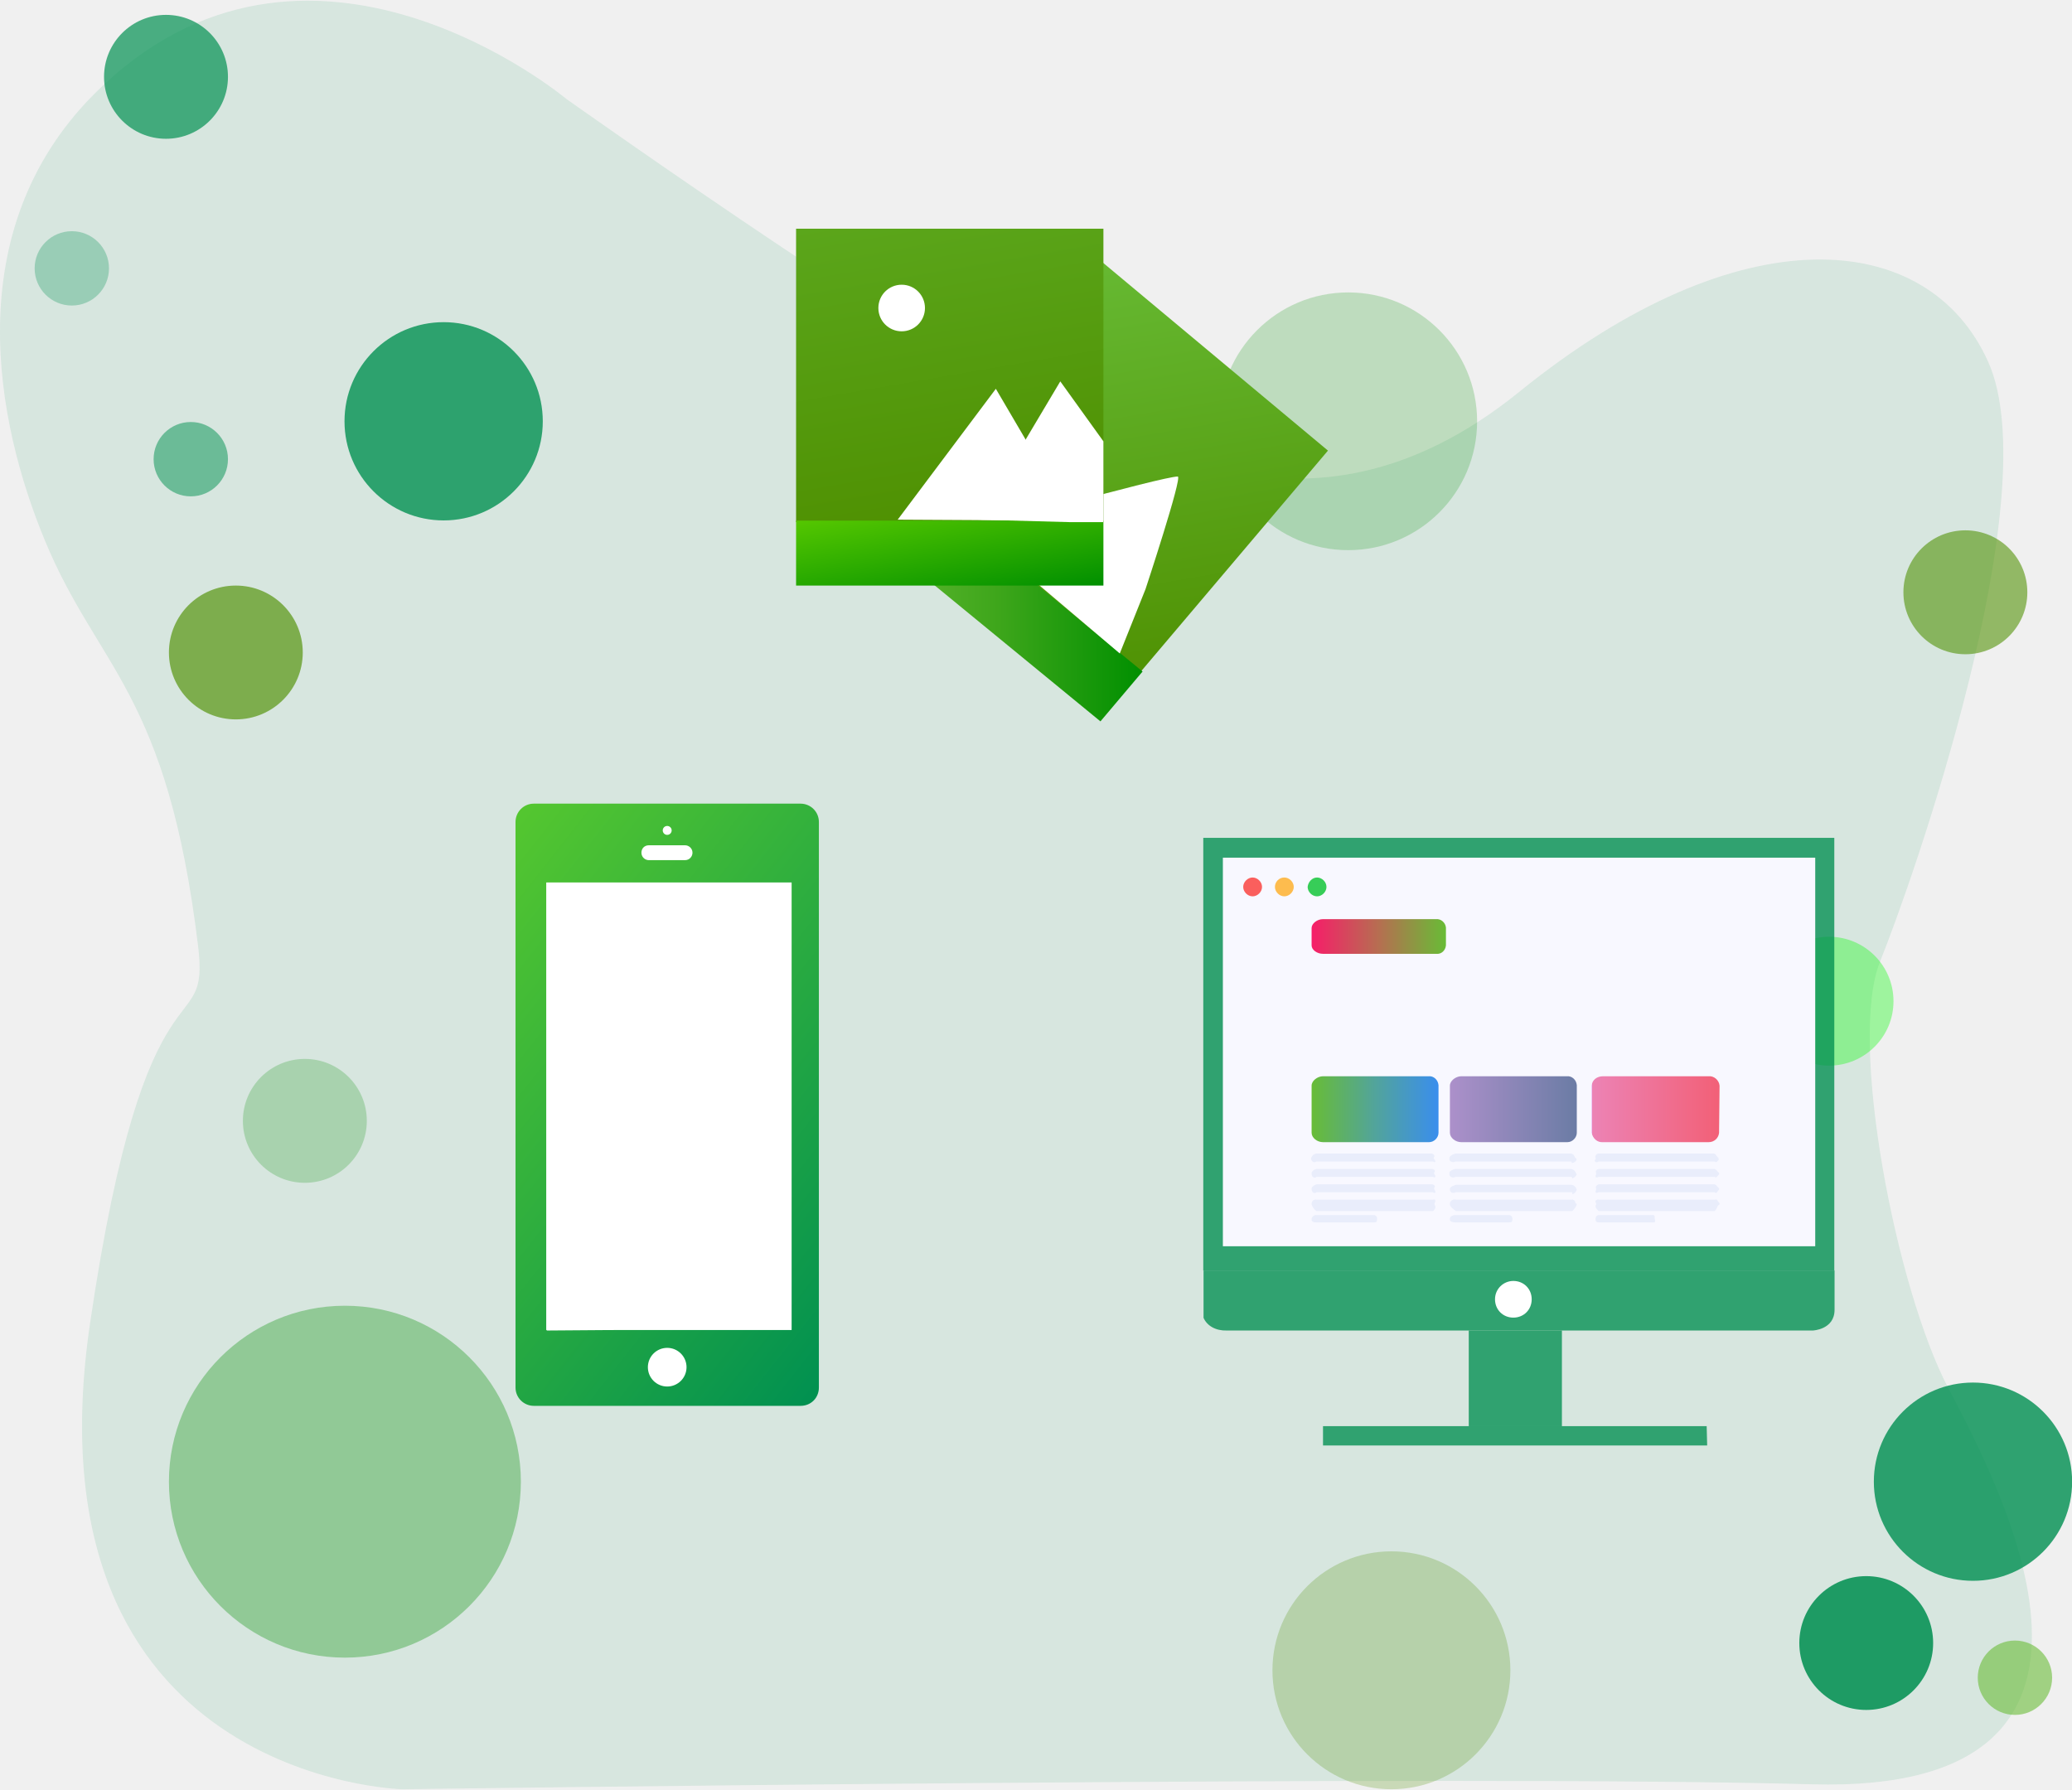
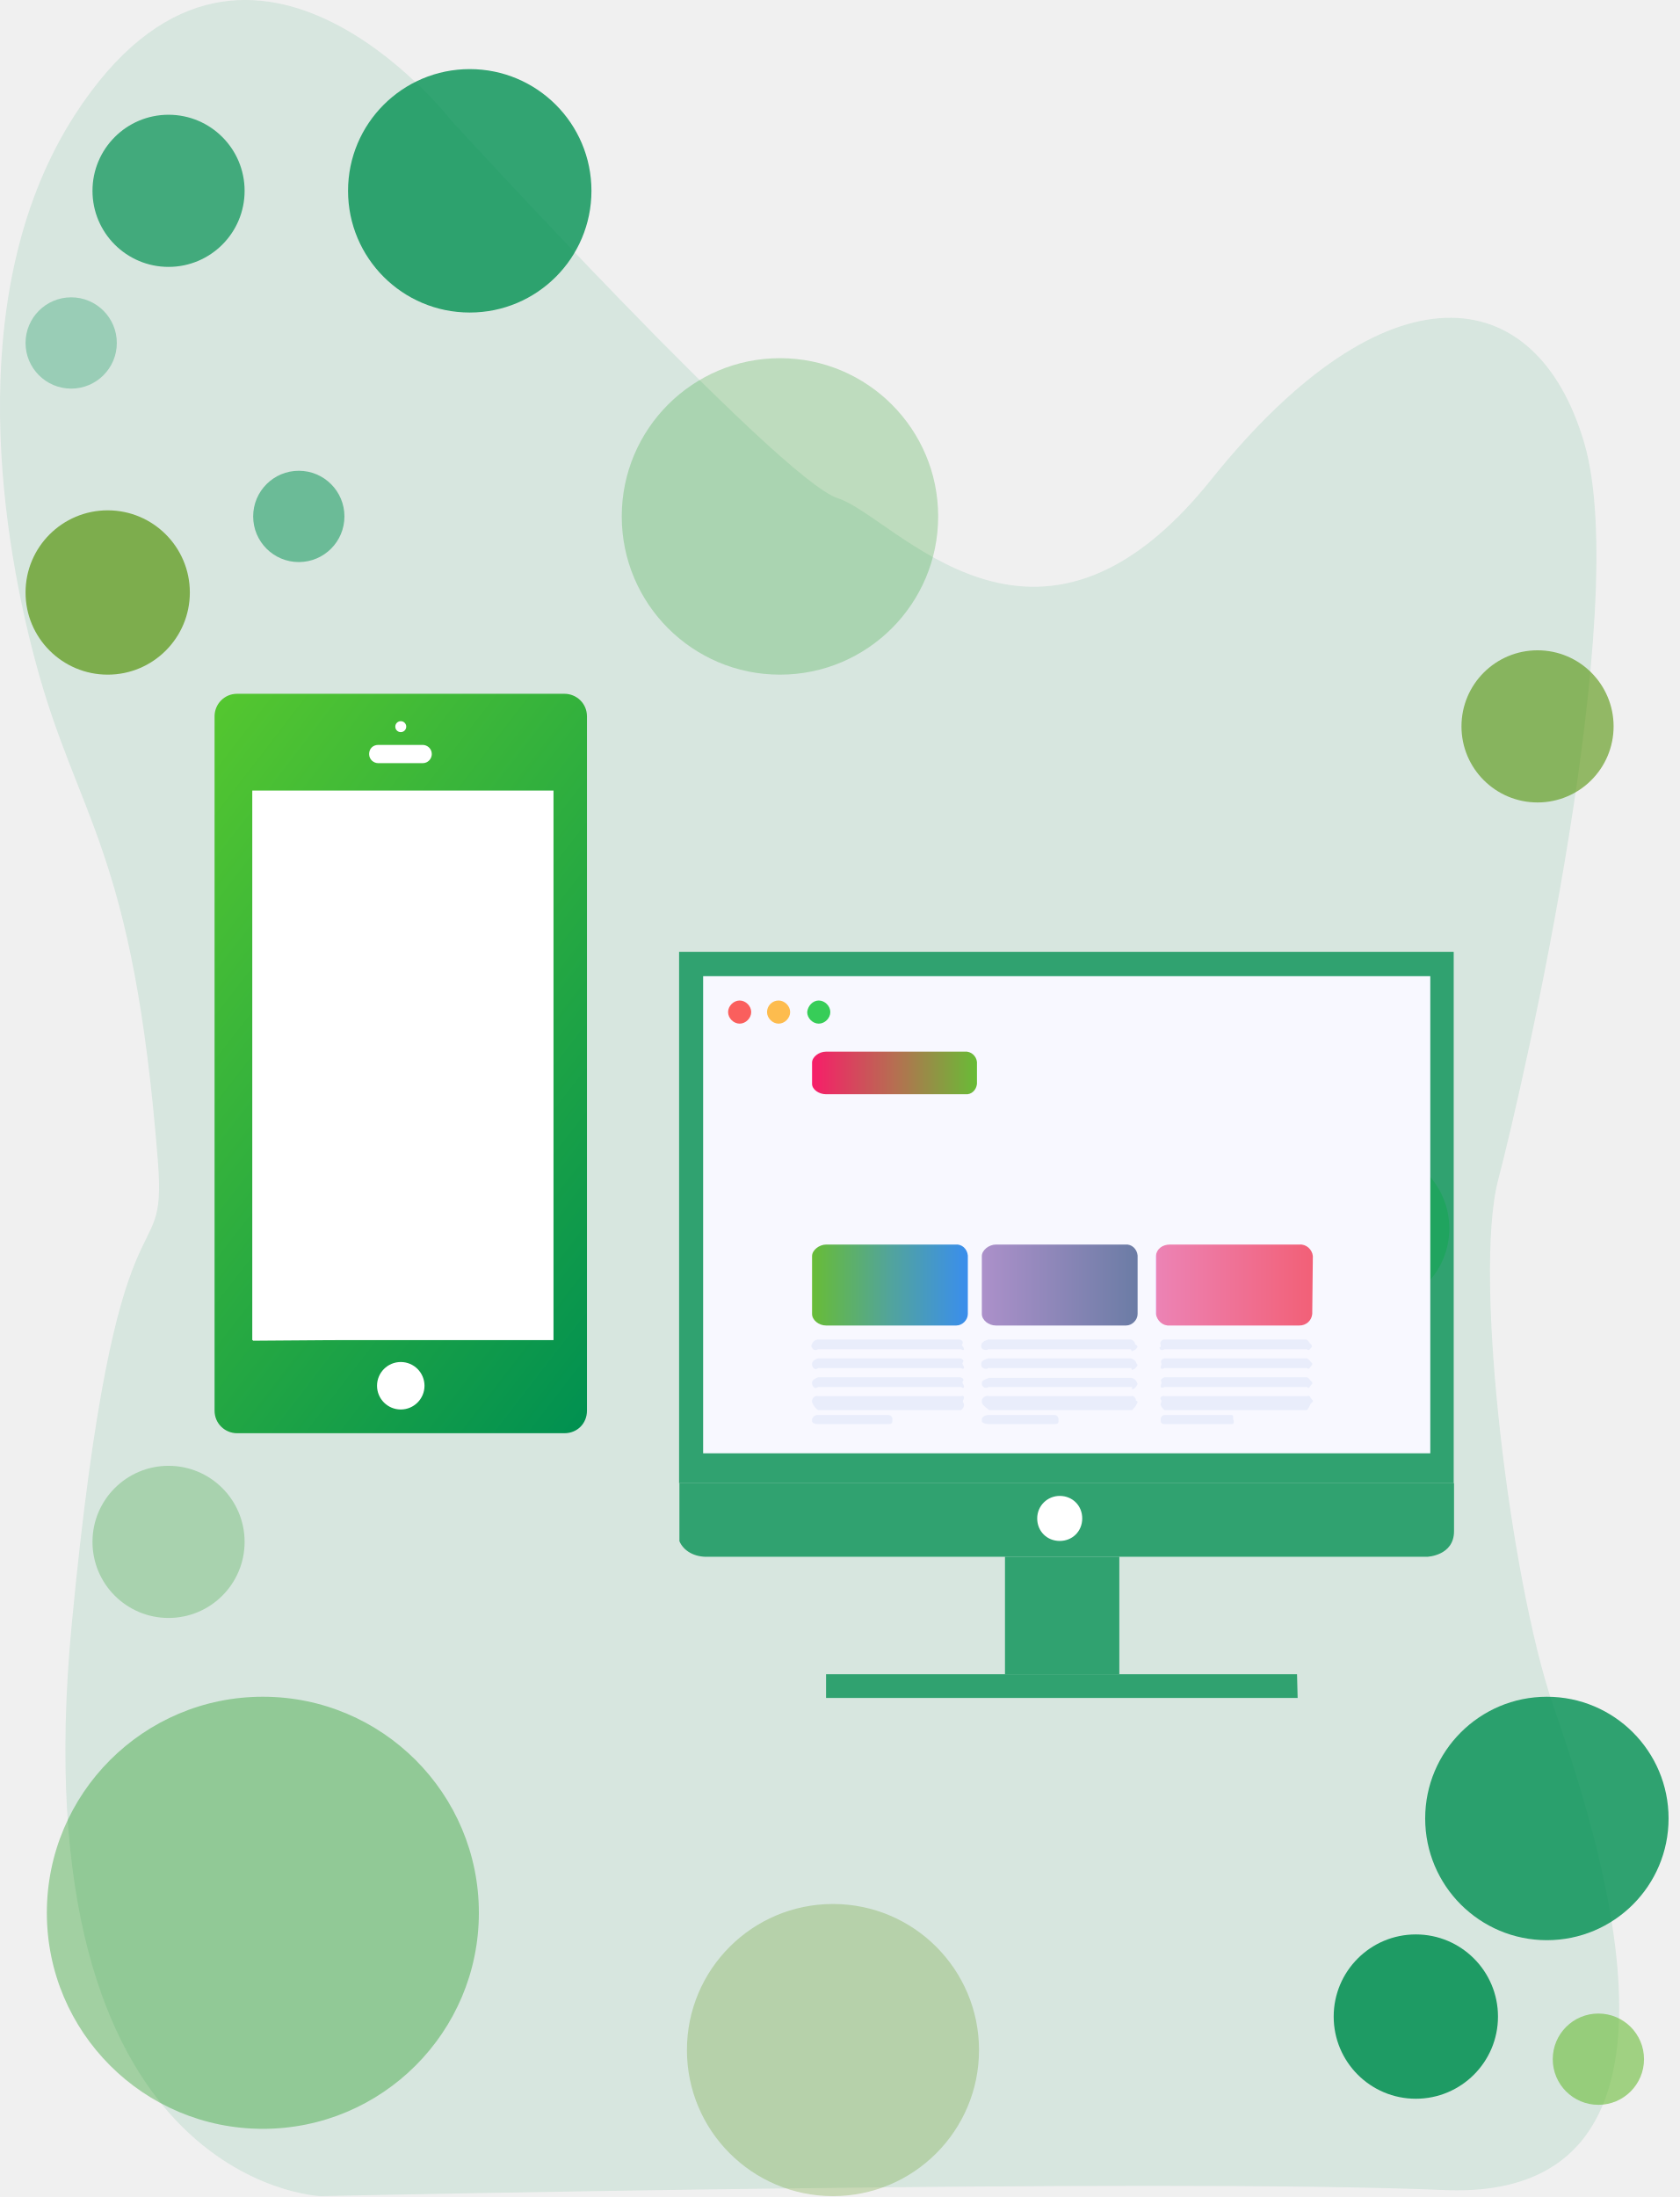
- <svg xmlns="http://www.w3.org/2000/svg" xmlns:xlink="http://www.w3.org/1999/xlink" version="1.1" viewBox="0 0 418 361" width="418" height="361">
+ <svg xmlns="http://www.w3.org/2000/svg" xmlns:xlink="http://www.w3.org/1999/xlink" version="1.1" viewBox="0 0 276 361" width="276" height="361">
  <defs>
    <linearGradient x1="0" x2="1" id="Gradient" gradientUnits="userSpaceOnUse">
      <stop offset="0" stop-color="#f71d69" />
      <stop offset=".499" stop-color="#b66e51" />
      <stop offset="1" stop-color="#68bc36" />
    </linearGradient>
-     <linearGradient id="Obj_Gradient" xlink:href="#Gradient" gradientTransform="translate(264.6 188.9447) scale(27.1)" />
+     <linearGradient id="Obj_Gradient" xlink:href="#Gradient" gradientTransform="translate(133.455 176.3) scale(27.1)" />
    <linearGradient x1="0" x2="1" id="Gradient_2" gradientUnits="userSpaceOnUse">
      <stop offset="0" stop-color="#68bc36" />
      <stop offset=".498" stop-color="#52a49b" />
      <stop offset="1" stop-color="#3a8eed" />
    </linearGradient>
-     <linearGradient id="Obj_Gradient_2" xlink:href="#Gradient_2" gradientTransform="translate(264.6 223.7905) scale(25.6)" />
+     <linearGradient id="Obj_Gradient_2" xlink:href="#Gradient_2" gradientTransform="translate(133.455 211.1458) scale(25.6)" />
    <linearGradient x1="0" x2="1" id="Gradient_3" gradientUnits="userSpaceOnUse">
      <stop offset="0" stop-color="#e5a4ed" />
      <stop offset="0" stop-color="#ac90ca" />
      <stop offset="1" stop-color="#6b7ca5" />
    </linearGradient>
-     <linearGradient id="Obj_Gradient_3" xlink:href="#Gradient_3" gradientTransform="translate(292.5 223.7905) scale(25.6)" />
+     <linearGradient id="Obj_Gradient_3" xlink:href="#Gradient_3" gradientTransform="translate(161.355 211.1458) scale(25.6)" />
    <linearGradient x1="0" x2="1" id="Gradient_4" gradientUnits="userSpaceOnUse">
      <stop offset="0" stop-color="#e5a4ed" />
      <stop offset="0" stop-color="#ec83b5" />
      <stop offset="1" stop-color="#f26077" />
    </linearGradient>
-     <linearGradient id="Obj_Gradient_4" xlink:href="#Gradient_4" gradientTransform="translate(321.1 223.7947) scale(25.8)" />
+     <linearGradient id="Obj_Gradient_4" xlink:href="#Gradient_4" gradientTransform="translate(189.955 211.15) scale(25.8)" />
    <linearGradient x1="0" x2="1" id="Gradient_5" gradientUnits="userSpaceOnUse">
-       <stop offset="0" stop-color="#68bc36" />
-       <stop offset=".499" stop-color="#5ba61b" />
-       <stop offset="1" stop-color="#4e8f00" />
-     </linearGradient>
-     <linearGradient id="Obj_Gradient_5" xlink:href="#Gradient_5" gradientTransform="translate(217.3401 46.59342) rotate(80.27449) scale(97.19957)" />
-     <linearGradient x1="0" x2="1" id="Gradient_6" gradientUnits="userSpaceOnUse">
-       <stop offset="0" stop-color="#68bc36" />
-       <stop offset=".5" stop-color="#3ea61b" />
-       <stop offset="1" stop-color="#008f00" />
-     </linearGradient>
-     <linearGradient id="Obj_Gradient_6" xlink:href="#Gradient_6" gradientTransform="translate(171.9815 120.1817) rotate(-.2677086) scale(58.63766)" />
-     <linearGradient x1="0" x2="1" id="Gradient_7" gradientUnits="userSpaceOnUse">
-       <stop offset="0" stop-color="#68bc36" />
-       <stop offset="0" stop-color="#5ba61b" />
-       <stop offset="1" stop-color="#4e8f00" />
-     </linearGradient>
-     <linearGradient id="Obj_Gradient_7" xlink:href="#Gradient_7" gradientTransform="translate(185.7869 41.82792) rotate(80.27449) scale(68.82275)" />
-     <linearGradient x1="0" x2="1" id="Gradient_8" gradientUnits="userSpaceOnUse">
-       <stop offset="0" stop-color="#8efa00" />
-       <stop offset="0" stop-color="#55c700" />
-       <stop offset="1" stop-color="#008f00" />
-     </linearGradient>
-     <linearGradient id="Obj_Gradient_8" xlink:href="#Gradient_8" gradientTransform="translate(189.6248 100.0701) rotate(80.27449) scale(23.38529)" />
-     <linearGradient x1="0" x2="1" id="Gradient_9" gradientUnits="userSpaceOnUse">
      <stop offset="0" stop-color="#8efa00" />
      <stop offset="0" stop-color="#55c72f" />
      <stop offset="1" stop-color="#009051" />
    </linearGradient>
-     <linearGradient id="Obj_Gradient_9" xlink:href="#Gradient_9" gradientTransform="translate(86.09597 185.1561) rotate(37.88474) scale(122.9121)" />
+     <linearGradient id="Obj_Gradient_5" xlink:href="#Gradient_5" gradientTransform="translate(17.35827 137.0114) rotate(37.88474) scale(122.9121)" />
  </defs>
  <g id="Canvas_1" fill-opacity="1" stroke-dasharray="none" stroke-opacity="1" stroke="none" fill="none">
    <g id="Canvas_1_Layer_1">
      <g id="Group_2">
        <g id="Group_3">
          <g id="Graphic_18">
-             <path d="M 39.979 191 C 33.759 139.5 19.783 135 9.039 109 C -.736 85.4 -8.572 46.7 18.975 19 C 61.791 -24 114.301 20 114.301 20 C 114.301 20 197.51 79 212.051 82 C 226.592 85 262.137 115 306.569 79 C 351.001 43 388.969 46 401.087 73 C 413.205 100 385.738 178 379.275 194 C 372.812 210 382.507 260 393.009 280 C 403.511 300 436.632 362 365.542 360 C 294.451 358 81.18 361 81.18 361 C 81.18 361 4.596 359.2 18.168 267 C 29.477 190 42.403 211 39.979 191 Z" fill="#009051" fill-opacity=".107" />
+             <path d="M 25.953 190.855 C 21.915 139.355 12.843 134.855 5.868 108.855 C -.478 85.255 -5.565 46.555 12.318 18.855 C 40.113 -24.145 74.201 19.855 74.201 19.855 C 74.201 19.855 128.217 78.855 137.657 81.855 C 147.097 84.855 170.172 114.855 199.015 78.855 C 227.859 42.855 252.507 45.855 260.373 72.855 C 268.24 99.855 250.409 177.855 246.214 193.855 C 242.018 209.855 248.311 259.855 255.129 279.855 C 261.947 299.855 283.448 361.855 237.298 359.855 C 191.149 357.855 52.699 360.855 52.699 360.855 C 52.699 360.855 2.983 359.055 11.794 266.855 C 19.136 189.855 27.527 210.855 25.953 190.855 Z" fill="#009051" fill-opacity=".107" />
          </g>
          <g id="Graphic_17">
-             <circle cx="89.5" cy="85" r="20" fill="#009051" fill-opacity=".791" />
+             <circle cx="77.199" cy="31.355" r="20" fill="#009051" fill-opacity=".791" />
          </g>
          <g id="Graphic_16">
-             <circle cx="47.578" cy="131.645" r="13.5" fill="#4e8f00" fill-opacity=".656" />
+             <circle cx="17.699" cy="97.355" r="13.5" fill="#4e8f00" fill-opacity=".656" />
          </g>
          <g id="Graphic_15">
-             <circle cx="38.489" cy="92.645" r="7.5" fill="#009051" fill-opacity=".5" />
+             <circle cx="49.106" cy="84.855" r="7.5" fill="#009051" fill-opacity=".5" />
          </g>
          <g id="Graphic_14">
-             <circle cx="398.024" cy="298.946" r="20" fill="#009051" fill-opacity=".801" />
+             <circle cx="254.215" cy="298.801" r="20" fill="#009051" fill-opacity=".801" />
          </g>
          <g id="Graphic_13">
-             <circle cx="14.489" cy="54.145" r="7.5" fill="#009051" fill-opacity=".286" />
+             <circle cx="11.699" cy="56.355" r="7.5" fill="#009051" fill-opacity=".286" />
          </g>
          <g id="Graphic_12">
-             <circle cx="69.578" cy="298.946" r="35.5" fill="#008f00" fill-opacity=".326" />
+             <circle cx="43.199" cy="314.299" r="35.5" fill="#008f00" fill-opacity=".326" />
          </g>
          <g id="Graphic_11">
-             <circle cx="280.7" cy="337" r="24" fill="#4e8f00" fill-opacity=".239" />
+             <circle cx="136.892" cy="336.855" r="24" fill="#4e8f00" fill-opacity=".239" />
          </g>
          <g id="Graphic_10">
-             <circle cx="368.989" cy="202" r="13" fill="#00fa00" fill-opacity=".343" />
+             <circle cx="225.18" cy="201.855" r="13" fill="#00fa00" fill-opacity=".343" />
          </g>
          <g id="Graphic_9">
-             <circle cx="271.989" cy="85" r="26" fill="#008f00" fill-opacity=".21" />
+             <circle cx="128.18" cy="84.855" r="26" fill="#008f00" fill-opacity=".21" />
          </g>
          <g id="Graphic_8">
-             <circle cx="33.489" cy="15.5" r="12.5" fill="#009051" fill-opacity=".693" />
+             <circle cx="27.699" cy="31.355" r="12.5" fill="#009051" fill-opacity=".693" />
          </g>
          <g id="Graphic_7">
-             <circle cx="61.5" cy="226.145" r="12.5" fill="#008f00" fill-opacity=".221" />
+             <circle cx="27.699" cy="253.355" r="12.5" fill="#008f00" fill-opacity=".221" />
          </g>
          <g id="Graphic_6">
-             <circle cx="396.489" cy="119.5" r="12.5" fill="#4e8f00" fill-opacity=".58" />
+             <circle cx="252.68" cy="119.355" r="12.5" fill="#4e8f00" fill-opacity=".58" />
          </g>
          <g id="Graphic_5">
-             <circle cx="376.489" cy="331.5" r="13.5" fill="#009051" fill-opacity=".856" />
+             <circle cx="232.68" cy="331.355" r="13.5" fill="#009051" fill-opacity=".856" />
          </g>
          <g id="Graphic_4">
-             <circle cx="406.489" cy="338.5" r="7.5" fill="#68bc36" fill-opacity=".587" />
+             <circle cx="262.68" cy="338.355" r="7.5" fill="#68bc36" fill-opacity=".587" />
          </g>
        </g>
      </g>
      <g id="Group_19">
        <g id="Group_38">
          <g id="Graphic_67">
-             <path d="M 247.5 268.446 L 365.7 268.446 C 365.7 268.446 370.1 268.291 370.1 264.257 L 370.1 256.345 L 242.8 256.345 L 242.8 265.886 C 243.5 267.515 245.3 268.524 247.5 268.446" fill="#009051" fill-opacity=".774" />
+             <path d="M 116.355 255.801 L 234.555 255.801 C 234.555 255.801 238.955 255.646 238.955 251.612 L 238.955 243.7 L 111.655 243.7 L 111.655 253.241 C 112.355 254.87 114.155 255.879 116.355 255.801" fill="#009051" fill-opacity=".774" />
          </g>
          <g id="Graphic_66">
-             <rect x="242.747" y="169.045" width="127.3" height="87.3" fill="#009051" fill-opacity=".774" />
+             <rect x="111.602" y="156.4" width="127.3" height="87.3" fill="#009051" fill-opacity=".774" />
          </g>
          <g id="Graphic_65">
-             <rect x="296.304" y="268.45" width="18.793" height="19.295" fill="#009051" fill-opacity=".774" />
+             <rect x="165.159" y="255.805" width="18.793" height="19.295" fill="#009051" fill-opacity=".774" />
          </g>
          <g id="Graphic_64">
-             <path d="M 266.9 287.745 L 344.3 287.745 L 344.4 291.645 L 266.9 291.645 Z" fill="#009051" fill-opacity=".774" />
+             <path d="M 135.755 275.1 L 213.155 275.1 L 213.255 279 L 135.755 279 Z" fill="#009051" fill-opacity=".774" />
          </g>
          <g id="Graphic_63">
-             <path d="M 305.3 258.445 C 307.4 258.445 309 260.045 309 262.145 C 309 264.245 307.4 265.845 305.3 265.845 C 303.2 265.845 301.6 264.245 301.6 262.145 C 301.6 260.045 303.3 258.445 305.3 258.445" fill="white" />
+             <path d="M 174.155 245.8 C 176.255 245.8 177.855 247.4 177.855 249.5 C 177.855 251.6 176.255 253.2 174.155 253.2 C 172.055 253.2 170.455 251.6 170.455 249.5 C 170.455 247.4 172.155 245.8 174.155 245.8" fill="white" />
          </g>
          <g id="Graphic_62">
-             <rect x="246.7" y="173.045" width="119.5" height="78.4" fill="#f8f8ff" />
+             <rect x="115.555" y="160.4" width="119.5" height="78.4" fill="#f8f8ff" />
          </g>
          <g id="Graphic_61">
-             <path d="M 252.7 177.045 C 253.7 177.045 254.6 177.945 254.6 178.945 C 254.6 179.945 253.7 180.845 252.7 180.845 C 251.7 180.845 250.8 179.945 250.8 178.945 C 250.8 177.945 251.7 177.045 252.7 177.045" fill="#fa5f5d" />
+             <path d="M 121.555 164.4 C 122.555 164.4 123.455 165.3 123.455 166.3 C 123.455 167.3 122.555 168.2 121.555 168.2 C 120.555 168.2 119.655 167.3 119.655 166.3 C 119.655 165.3 120.555 164.4 121.555 164.4" fill="#fa5f5d" />
          </g>
          <g id="Graphic_60">
-             <path d="M 259.1 177.045 C 260.1 177.045 261 177.945 261 178.945 C 261 179.945 260.1 180.845 259.1 180.845 C 258.1 180.845 257.2 179.945 257.2 178.945 C 257.2 177.945 258 177.045 259.1 177.045" fill="#fdbc4e" />
+             <path d="M 127.955 164.4 C 128.955 164.4 129.855 165.3 129.855 166.3 C 129.855 167.3 128.955 168.2 127.955 168.2 C 126.955 168.2 126.055 167.3 126.055 166.3 C 126.055 165.3 126.855 164.4 127.955 164.4" fill="#fdbc4e" />
          </g>
          <g id="Graphic_59">
-             <path d="M 265.7 177.045 C 266.7 177.045 267.6 177.945 267.6 178.945 C 267.6 179.945 266.7 180.845 265.7 180.845 C 264.7 180.845 263.8 179.945 263.8 178.945 C 263.9 177.945 264.7 177.045 265.7 177.045" fill="#37cd58" />
+             <path d="M 134.555 164.4 C 135.555 164.4 136.455 165.3 136.455 166.3 C 136.455 167.3 135.555 168.2 134.555 168.2 C 133.555 168.2 132.655 167.3 132.655 166.3 C 132.755 165.3 133.555 164.4 134.555 164.4" fill="#37cd58" />
          </g>
          <g id="Graphic_58">
-             <path d="M 291.7 190.745 C 291.6 191.745 290.8 192.545 289.8 192.445 L 266.9 192.445 C 265.7 192.445 264.6 191.645 264.6 190.745 L 264.6 187.245 C 264.6 186.345 265.7 185.445 266.9 185.445 L 289.7 185.445 C 290.7 185.345 291.6 186.145 291.7 187.145 L 291.7 187.245 L 291.7 190.745 Z" fill="url(#Obj_Gradient)" />
+             <path d="M 160.555 178.1 C 160.455 179.1 159.655 179.9 158.655 179.8 L 135.755 179.8 C 134.555 179.8 133.455 179 133.455 178.1 L 133.455 174.6 C 133.455 173.7 134.555 172.8 135.755 172.8 L 158.555 172.8 C 159.555 172.7 160.455 173.5 160.555 174.5 L 160.555 174.6 L 160.555 178.1 Z" fill="url(#Obj_Gradient)" />
          </g>
          <g id="Graphic_57" />
          <g id="Graphic_56">
-             <path d="M 290.2 228.545 C 290.2 229.545 289.3 230.445 288.3 230.445 L 266.9 230.445 C 265.7 230.445 264.6 229.545 264.6 228.545 L 264.6 219.045 C 264.6 218.045 265.8 217.145 266.9 217.145 L 288.2 217.145 C 289.2 217.045 290.1 217.845 290.2 218.945 L 290.2 219.045 L 290.2 228.545 Z" fill="url(#Obj_Gradient_2)" />
+             <path d="M 159.055 215.9 C 159.055 216.9 158.155 217.8 157.155 217.8 L 135.755 217.8 C 134.555 217.8 133.455 216.9 133.455 215.9 L 133.455 206.4 C 133.455 205.4 134.655 204.5 135.755 204.5 L 157.055 204.5 C 158.055 204.4 158.955 205.2 159.055 206.3 L 159.055 206.4 L 159.055 215.9 Z" fill="url(#Obj_Gradient_2)" />
          </g>
          <g id="Graphic_55">
-             <path d="M 318.1 228.545 C 318.1 229.545 317.2 230.445 316.2 230.445 L 294.8 230.445 C 293.6 230.445 292.5 229.545 292.5 228.545 L 292.5 219.045 C 292.5 218.045 293.7 217.145 294.8 217.145 L 316.1 217.145 C 317.1 217.045 318 217.845 318.1 218.945 L 318.1 219.045 L 318.1 228.545 Z" fill="url(#Obj_Gradient_3)" />
+             <path d="M 186.955 215.9 C 186.955 216.9 186.055 217.8 185.055 217.8 L 163.655 217.8 C 162.455 217.8 161.355 216.9 161.355 215.9 L 161.355 206.4 C 161.355 205.4 162.555 204.5 163.655 204.5 L 184.955 204.5 C 185.955 204.4 186.855 205.2 186.955 206.3 L 186.955 206.4 L 186.955 215.9 Z" fill="url(#Obj_Gradient_3)" />
          </g>
          <g id="Graphic_54">
-             <path d="M 346.8 228.545 C 346.7 229.645 345.8 230.445 344.7 230.445 L 323.4 230.445 C 322.2 230.545 321.3 229.645 321.1 228.545 L 321.1 219.045 C 321.2 217.845 322.2 217.145 323.4 217.145 L 344.7 217.145 C 345.8 217.045 346.8 217.945 346.9 219.045 Z" fill="url(#Obj_Gradient_4)" />
+             <path d="M 215.655 215.9 C 215.555 217 214.655 217.8 213.555 217.8 L 192.255 217.8 C 191.055 217.9 190.155 217 189.955 215.9 L 189.955 206.4 C 190.055 205.2 191.055 204.5 192.255 204.5 L 213.555 204.5 C 214.655 204.4 215.655 205.3 215.755 206.4 Z" fill="url(#Obj_Gradient_4)" />
          </g>
          <g id="Graphic_53">
-             <path d="M 318.1 233.945 C 317.9 234.345 317.6 234.545 317.2 234.645 C 317.1 234.645 317.1 234.645 317 234.345 L 293.6 234.345 C 293.1 234.645 292.4 234.345 292.4 233.945 L 292.4 233.645 C 292.4 233.245 293.1 232.845 293.6 232.745 L 317 232.745 C 317.4 232.845 317.6 233.145 317.7 233.445 C 317.7 233.545 317.7 233.545 317.9 233.645 Z" fill="#e9edfb" />
+             <path d="M 186.955 221.3 C 186.755 221.7 186.455 221.9 186.055 222 C 185.955 222 185.955 222 185.855 221.7 L 162.455 221.7 C 161.955 222 161.255 221.7 161.255 221.3 L 161.255 221 C 161.255 220.6 161.955 220.2 162.455 220.1 L 185.855 220.1 C 186.255 220.2 186.455 220.5 186.555 220.8 C 186.555 220.9 186.555 220.9 186.755 221 Z" fill="#e9edfb" />
          </g>
          <g id="Graphic_52">
-             <path d="M 318.1 236.945 C 317.9 237.345 317.6 237.645 317.2 237.745 C 317.2 237.745 317.1 237.745 317.1 237.445 L 293.6 237.445 C 293.1 237.745 292.4 237.445 292.4 236.945 L 292.4 236.645 C 292.4 236.245 293.1 235.945 293.6 235.845 L 317 235.845 C 317.4 235.945 317.8 236.245 317.9 236.645 Z" fill="#e9edfb" />
+             <path d="M 186.955 224.3 C 186.755 224.7 186.455 225 186.055 225.1 C 186.055 225.1 185.955 225.1 185.955 224.8 L 162.455 224.8 C 161.955 225.1 161.255 224.8 161.255 224.3 L 161.255 224 C 161.255 223.6 161.955 223.3 162.455 223.2 L 185.855 223.2 C 186.255 223.3 186.655 223.6 186.755 224 Z" fill="#e9edfb" />
          </g>
          <g id="Graphic_51">
-             <path d="M 318.1 240.045 C 317.9 240.545 317.6 240.845 317.2 240.945 C 317.2 240.745 317.2 240.745 317.2 240.545 L 293.7 240.545 C 293.3 240.745 292.8 240.745 292.6 240.345 C 292.5 240.245 292.5 240.145 292.5 240.145 L 292.5 239.845 C 292.5 239.445 293.2 239.245 293.7 239.045 L 317.1 239.045 C 317.5 239.145 317.9 239.445 318 239.845 Z" fill="#e9edfb" />
+             <path d="M 186.955 227.4 C 186.755 227.9 186.455 228.2 186.055 228.3 C 186.055 228.1 186.055 228.1 186.055 227.9 L 162.555 227.9 C 162.155 228.1 161.655 228.1 161.455 227.7 C 161.355 227.6 161.355 227.5 161.355 227.5 L 161.355 227.2 C 161.355 226.8 162.055 226.6 162.555 226.4 L 185.955 226.4 C 186.355 226.5 186.755 226.8 186.855 227.2 Z" fill="#e9edfb" />
          </g>
          <g id="Graphic_50">
-             <path d="M 318.1 243.045 C 317.9 243.545 317.6 243.945 317.2 244.345 L 293.7 244.345 C 293.2 243.945 292.5 243.445 292.5 243.045 L 292.5 242.745 C 292.5 242.345 293.2 241.845 293.7 242.045 L 317.1 242.045 C 317.4 241.945 317.7 242.245 317.8 242.545 C 317.8 242.645 317.8 242.745 317.8 242.745 C 317.8 242.745 317.8 242.745 318 242.845 Z" fill="#e9edfb" />
+             <path d="M 186.955 230.4 C 186.755 230.9 186.455 231.3 186.055 231.7 L 162.555 231.7 C 162.055 231.3 161.355 230.8 161.355 230.4 L 161.355 230.1 C 161.355 229.7 162.055 229.2 162.555 229.4 L 185.955 229.4 C 186.255 229.3 186.555 229.6 186.655 229.9 C 186.655 230 186.655 230.1 186.655 230.1 C 186.655 230.1 186.655 230.1 186.855 230.2 Z" fill="#e9edfb" />
          </g>
          <g id="Graphic_49">
-             <path d="M 305.1 246.145 C 305.1 246.545 304.9 246.645 304.4 246.645 L 293.6 246.645 C 293.1 246.645 292.5 246.445 292.5 246.145 L 292.5 245.845 C 292.5 245.445 293.1 245.145 293.6 245.145 L 304.4 245.145 C 304.8 245.145 305.1 245.445 305.1 245.845 Z" fill="#e9edfb" />
+             <path d="M 173.955 233.5 C 173.955 233.9 173.755 234 173.255 234 L 162.455 234 C 161.955 234 161.355 233.8 161.355 233.5 L 161.355 233.2 C 161.355 232.8 161.955 232.5 162.455 232.5 L 173.255 232.5 C 173.655 232.5 173.955 232.8 173.955 233.2 Z" fill="#e9edfb" />
          </g>
          <g id="Graphic_48">
-             <path d="M 346.8 233.945 C 346.3 234.345 346.4 234.645 345.9 234.345 L 322.5 234.345 C 322.1 234.645 321.7 234.445 321.7 234.045 C 321.7 234.045 321.7 234.045 321.9 233.945 L 321.9 233.645 C 321.7 233.245 322 232.845 322.4 232.745 L 345.8 232.745 C 346.3 232.945 346.2 233.245 346.7 233.645 L 346.7 233.945 Z" fill="#e9edfb" />
+             <path d="M 215.655 221.3 C 215.155 221.7 215.255 222 214.755 221.7 L 191.355 221.7 C 190.955 222 190.555 221.8 190.555 221.4 C 190.555 221.4 190.555 221.4 190.755 221.3 L 190.755 221 C 190.555 220.6 190.855 220.2 191.255 220.1 L 214.655 220.1 C 215.155 220.3 215.055 220.6 215.555 221 L 215.555 221.3 Z" fill="#e9edfb" />
          </g>
          <g id="Graphic_47">
-             <path d="M 346.8 236.945 C 346.3 237.345 346.4 237.745 345.9 237.445 L 322.5 237.445 C 322 237.745 321.7 237.445 322 236.945 L 322 236.645 C 321.8 236.245 322.1 235.945 322.5 235.845 L 345.9 235.845 C 346.4 236.045 346.3 236.245 346.8 236.645 Z" fill="#e9edfb" />
+             <path d="M 215.655 224.3 C 215.155 224.7 215.255 225.1 214.755 224.8 L 191.355 224.8 C 190.855 225.1 190.555 224.8 190.855 224.3 L 190.855 224 C 190.655 223.6 190.955 223.3 191.355 223.2 L 214.755 223.2 C 215.255 223.4 215.155 223.6 215.655 224 Z" fill="#e9edfb" />
          </g>
          <g id="Graphic_46">
-             <path d="M 346.8 240.045 C 346.3 240.445 346.4 240.945 345.9 240.545 L 322.5 240.545 C 322 240.845 321.7 240.545 322 240.045 L 322 239.745 C 321.8 239.345 322.1 239.145 322.5 238.945 L 345.9 238.945 C 346.4 239.145 346.3 239.345 346.8 239.745 Z" fill="#e9edfb" />
+             <path d="M 215.655 227.4 C 215.155 227.8 215.255 228.3 214.755 227.9 L 191.355 227.9 C 190.855 228.2 190.555 227.9 190.855 227.4 L 190.855 227.1 C 190.655 226.7 190.955 226.5 191.355 226.3 L 214.755 226.3 C 215.255 226.5 215.155 226.7 215.655 227.1 Z" fill="#e9edfb" />
          </g>
          <g id="Graphic_45">
-             <path d="M 346.8 243.045 C 346.3 243.445 346.4 243.945 345.9 244.345 L 322.5 244.345 C 322 243.845 321.7 243.445 322 243.045 L 322 242.745 C 321.8 242.545 321.8 242.245 322 242.145 C 322.2 242.045 322.3 241.945 322.5 242.045 L 346 242.045 C 346.5 241.845 346.4 242.345 346.9 242.745 L 346.9 243.045 Z" fill="#e9edfb" />
+             <path d="M 215.655 230.4 C 215.155 230.8 215.255 231.3 214.755 231.7 L 191.355 231.7 C 190.855 231.2 190.555 230.8 190.855 230.4 L 190.855 230.1 C 190.655 229.9 190.655 229.6 190.855 229.5 C 191.055 229.4 191.155 229.3 191.355 229.4 L 214.855 229.4 C 215.355 229.2 215.255 229.7 215.755 230.1 L 215.755 230.4 Z" fill="#e9edfb" />
          </g>
          <g id="Graphic_44">
-             <path d="M 333.9 246.145 C 333.9 246.545 333.9 246.645 333.5 246.645 L 322.6 246.645 C 322.1 246.645 321.9 246.445 321.9 246.145 L 321.9 245.845 C 321.9 245.445 322.2 245.145 322.6 245.145 L 333.4 245.145 C 333.9 245.145 333.8 245.445 333.8 245.845 Z" fill="#e9edfb" />
+             <path d="M 202.755 233.5 C 202.755 233.9 202.755 234 202.355 234 L 191.455 234 C 190.955 234 190.755 233.8 190.755 233.5 L 190.755 233.2 C 190.755 232.8 191.055 232.5 191.455 232.5 L 202.255 232.5 C 202.755 232.5 202.655 232.8 202.655 233.2 Z" fill="#e9edfb" />
          </g>
          <g id="Graphic_43">
-             <path d="M 289.4 233.945 C 289.7 234.345 289.6 234.645 289.1 234.345 L 265.6 234.345 C 265.3 234.545 264.9 234.545 264.7 234.245 C 264.6 234.145 264.6 234.045 264.5 233.945 L 264.5 233.645 C 264.7 233.145 265 232.845 265.5 232.745 L 288.9 232.745 C 289.4 232.945 289.5 233.245 289.2 233.645 Z" fill="#e9edfb" />
+             <path d="M 158.255 221.3 C 158.555 221.7 158.455 222 157.955 221.7 L 134.455 221.7 C 134.155 221.9 133.755 221.9 133.555 221.6 C 133.455 221.5 133.455 221.4 133.355 221.3 L 133.355 221 C 133.555 220.5 133.855 220.2 134.355 220.1 L 157.755 220.1 C 158.255 220.3 158.355 220.6 158.055 221 Z" fill="#e9edfb" />
          </g>
          <g id="Graphic_42">
-             <path d="M 289.4 236.945 C 289.7 237.345 289.6 237.745 289.1 237.445 L 265.6 237.445 C 265.1 237.845 264.7 237.445 264.6 236.945 L 264.6 236.645 C 264.7 236.245 265.1 235.945 265.6 235.845 L 289 235.845 C 289.5 236.045 289.6 236.245 289.3 236.645 Z" fill="#e9edfb" />
+             <path d="M 158.255 224.3 C 158.555 224.7 158.455 225.1 157.955 224.8 L 134.455 224.8 C 133.955 225.2 133.555 224.8 133.455 224.3 L 133.455 224 C 133.555 223.6 133.955 223.3 134.455 223.2 L 157.855 223.2 C 158.355 223.4 158.455 223.6 158.155 224 Z" fill="#e9edfb" />
          </g>
          <g id="Graphic_41">
-             <path d="M 289.4 240.045 C 289.7 240.445 289.6 240.945 289.1 240.545 L 265.6 240.545 C 265.1 240.945 264.7 240.545 264.6 240.045 L 264.6 239.745 C 264.7 239.345 265.1 239.145 265.6 238.945 L 289 238.945 C 289.5 239.145 289.6 239.345 289.3 239.745 Z" fill="#e9edfb" />
+             <path d="M 158.255 227.4 C 158.555 227.8 158.455 228.3 157.955 227.9 L 134.455 227.9 C 133.955 228.3 133.555 227.9 133.455 227.4 L 133.455 227.1 C 133.555 226.7 133.955 226.5 134.455 226.3 L 157.855 226.3 C 158.355 226.5 158.455 226.7 158.155 227.1 Z" fill="#e9edfb" />
          </g>
          <g id="Graphic_40">
-             <path d="M 282.4 242.045 L 289.1 242.045 C 289.6 241.845 289.7 242.345 289.4 242.745 L 289.4 243.045 C 289.7 243.445 289.6 243.945 289.1 244.345 L 265.6 244.345 C 265.1 244.045 264.8 243.545 264.6 243.045 L 264.6 242.745 C 264.7 242.245 265.1 241.945 265.6 242.045 L 282.4 242.045" fill="#e9edfb" />
+             <path d="M 151.255 229.4 L 157.955 229.4 C 158.455 229.2 158.555 229.7 158.255 230.1 L 158.255 230.4 C 158.555 230.8 158.455 231.3 157.955 231.7 L 134.455 231.7 C 133.955 231.4 133.655 230.9 133.455 230.4 L 133.455 230.1 C 133.555 229.6 133.955 229.3 134.455 229.4 L 151.255 229.4" fill="#e9edfb" />
          </g>
          <g id="Graphic_39">
-             <path d="M 277.8 246.145 C 277.8 246.545 277.6 246.645 277.1 246.645 L 265.5 246.645 C 265 246.645 264.6 246.445 264.6 246.145 L 264.6 245.845 C 264.7 245.445 265.1 245.145 265.5 245.145 L 277.1 245.145 C 277.5 245.145 277.8 245.445 277.8 245.745 C 277.8 245.745 277.8 245.745 277.8 245.845 Z" fill="#e9edfb" />
-           </g>
-         </g>
-         <g id="Group_28">
-           <g id="Graphic_37">
-             <path d="M 183.2 98.178 L 221.84 52.445 L 267.9 90.914 L 229.26 136.545 Z" fill="url(#Obj_Gradient_5)" />
-           </g>
-           <g id="Graphic_36">
-             <path d="M 172.1 104.607 L 180.6 94.545 L 230.5 135.483 L 222 145.545 Z" fill="url(#Obj_Gradient_6)" />
-           </g>
-           <g id="Graphic_35">
-             <path d="M 237.6 96.145 C 234.4 96.145 196.4 106.845 196.4 106.845 L 225.9 131.845 L 231.1 118.845 C 231.1 118.845 238.6 96.145 237.6 96.145 Z" fill="white" />
-           </g>
-           <g id="Graphic_34">
-             <rect x="160.6" y="46.145" width="62" height="59.2" fill="url(#Obj_Gradient_7)" />
-           </g>
-           <g id="Graphic_33" />
-           <g id="Graphic_32">
-             <rect x="160.6" y="105.045" width="62" height="13.1" fill="url(#Obj_Gradient_8)" />
-           </g>
-           <g id="Graphic_31">
-             <path d="M 197.3 104.845 L 213.9 76.945 L 222.6 89.045 L 222.6 105.345 L 215.8 105.345 Z" fill="white" />
-           </g>
-           <g id="Graphic_30">
-             <path d="M 181.1 104.845 L 200.9 78.445 L 216.5 105.045 Z" fill="white" />
-           </g>
-           <g id="Graphic_29">
-             <path d="M 181.9 57.445 C 184.5 57.445 186.6 59.545 186.6 62.145 C 186.6 64.745 184.5 66.845 181.9 66.845 C 179.3 66.845 177.2 64.745 177.2 62.145 C 177.2 59.545 179.3 57.445 181.9 57.445" fill="white" />
+             <path d="M 146.655 233.5 C 146.655 233.9 146.455 234 145.955 234 L 134.355 234 C 133.855 234 133.455 233.8 133.455 233.5 L 133.455 233.2 C 133.555 232.8 133.955 232.5 134.355 232.5 L 145.955 232.5 C 146.355 232.5 146.655 232.8 146.655 233.1 C 146.655 233.1 146.655 233.1 146.655 233.2 Z" fill="#e9edfb" />
          </g>
        </g>
        <g id="Group_20">
          <g id="Graphic_27">
-             <path d="M 165.2 279.945 C 165.2 282.045 163.6 283.645 161.5 283.645 L 107.7 283.645 C 105.7 283.645 104 282.045 104 279.945 L 104 165.845 C 104 163.845 105.6 162.145 107.7 162.145 L 161.5 162.145 C 163.5 162.145 165.2 163.745 165.2 165.845 Z" fill="url(#Obj_Gradient_9)" />
+             <path d="M 96.462 231.8 C 96.462 233.9 94.862 235.5 92.762 235.5 L 38.962 235.5 C 36.962 235.5 35.262 233.9 35.262 231.8 L 35.262 117.7 C 35.262 115.7 36.862 114 38.962 114 L 92.762 114 C 94.762 114 96.462 115.6 96.462 117.7 Z" fill="url(#Obj_Gradient_5)" />
          </g>
          <g id="Graphic_26">
-             <rect x="110.2" y="178.045" width="49.5" height="90.3" fill="white" />
+             <rect x="41.462" y="129.9" width="49.5" height="90.3" fill="white" />
          </g>
          <g id="Graphic_25">
-             <path d="M 110.3 268.445 L 110.3 178.245 L 143.6 178.145 L 123.8 268.345 Z" fill="white" />
+             <path d="M 41.562 220.3 L 41.562 130.1 L 74.862 130 L 55.062 220.2 Z" fill="white" />
          </g>
          <g id="Graphic_24">
-             <path d="M 130.9 171.045 L 138.2 171.045 C 138.7 171.045 139.2 171.445 139.2 172.045 C 139.2 172.545 138.8 173.045 138.2 173.045 L 130.9 173.045 C 130.4 173.045 129.9 172.645 129.9 172.045 C 129.9 171.445 130.3 171.045 130.9 171.045 Z" fill="white" />
-             <path d="M 130.9 171.045 L 138.2 171.045 C 138.7 171.045 139.2 171.445 139.2 172.045 C 139.2 172.545 138.8 173.045 138.2 173.045 L 130.9 173.045 C 130.4 173.045 129.9 172.645 129.9 172.045 C 129.9 171.445 130.3 171.045 130.9 171.045 Z" stroke="white" stroke-linecap="butt" stroke-linejoin="round" stroke-width="1" />
+             <path d="M 62.162 122.9 L 69.462 122.9 C 69.962 122.9 70.462 123.3 70.462 123.9 C 70.462 124.4 70.062 124.9 69.462 124.9 L 62.162 124.9 C 61.662 124.9 61.162 124.5 61.162 123.9 C 61.162 123.3 61.562 122.9 62.162 122.9 Z" fill="white" />
+             <path d="M 62.162 122.9 L 69.462 122.9 C 69.962 122.9 70.462 123.3 70.462 123.9 C 70.462 124.4 70.062 124.9 69.462 124.9 L 62.162 124.9 C 61.662 124.9 61.162 124.5 61.162 123.9 C 61.162 123.3 61.562 122.9 62.162 122.9 Z" stroke="white" stroke-linecap="butt" stroke-linejoin="round" stroke-width="1" />
          </g>
          <g id="Graphic_23">
-             <circle cx="134.6" cy="167.545" r="0.9" fill="white" />
+             <circle cx="65.862" cy="119.4" r="0.9" fill="white" />
          </g>
          <g id="Graphic_22" />
          <g id="Graphic_21">
-             <circle cx="134.6" cy="275.845" r="2.9" fill="white" />
-             <circle cx="134.6" cy="275.845" r="2.9" stroke="white" stroke-linecap="butt" stroke-linejoin="round" stroke-width="2" />
+             <circle cx="65.862" cy="227.7" r="2.9" fill="white" />
+             <circle cx="65.862" cy="227.7" r="2.9" stroke="white" stroke-linecap="butt" stroke-linejoin="round" stroke-width="2" />
          </g>
        </g>
      </g>
    </g>
  </g>
</svg>
